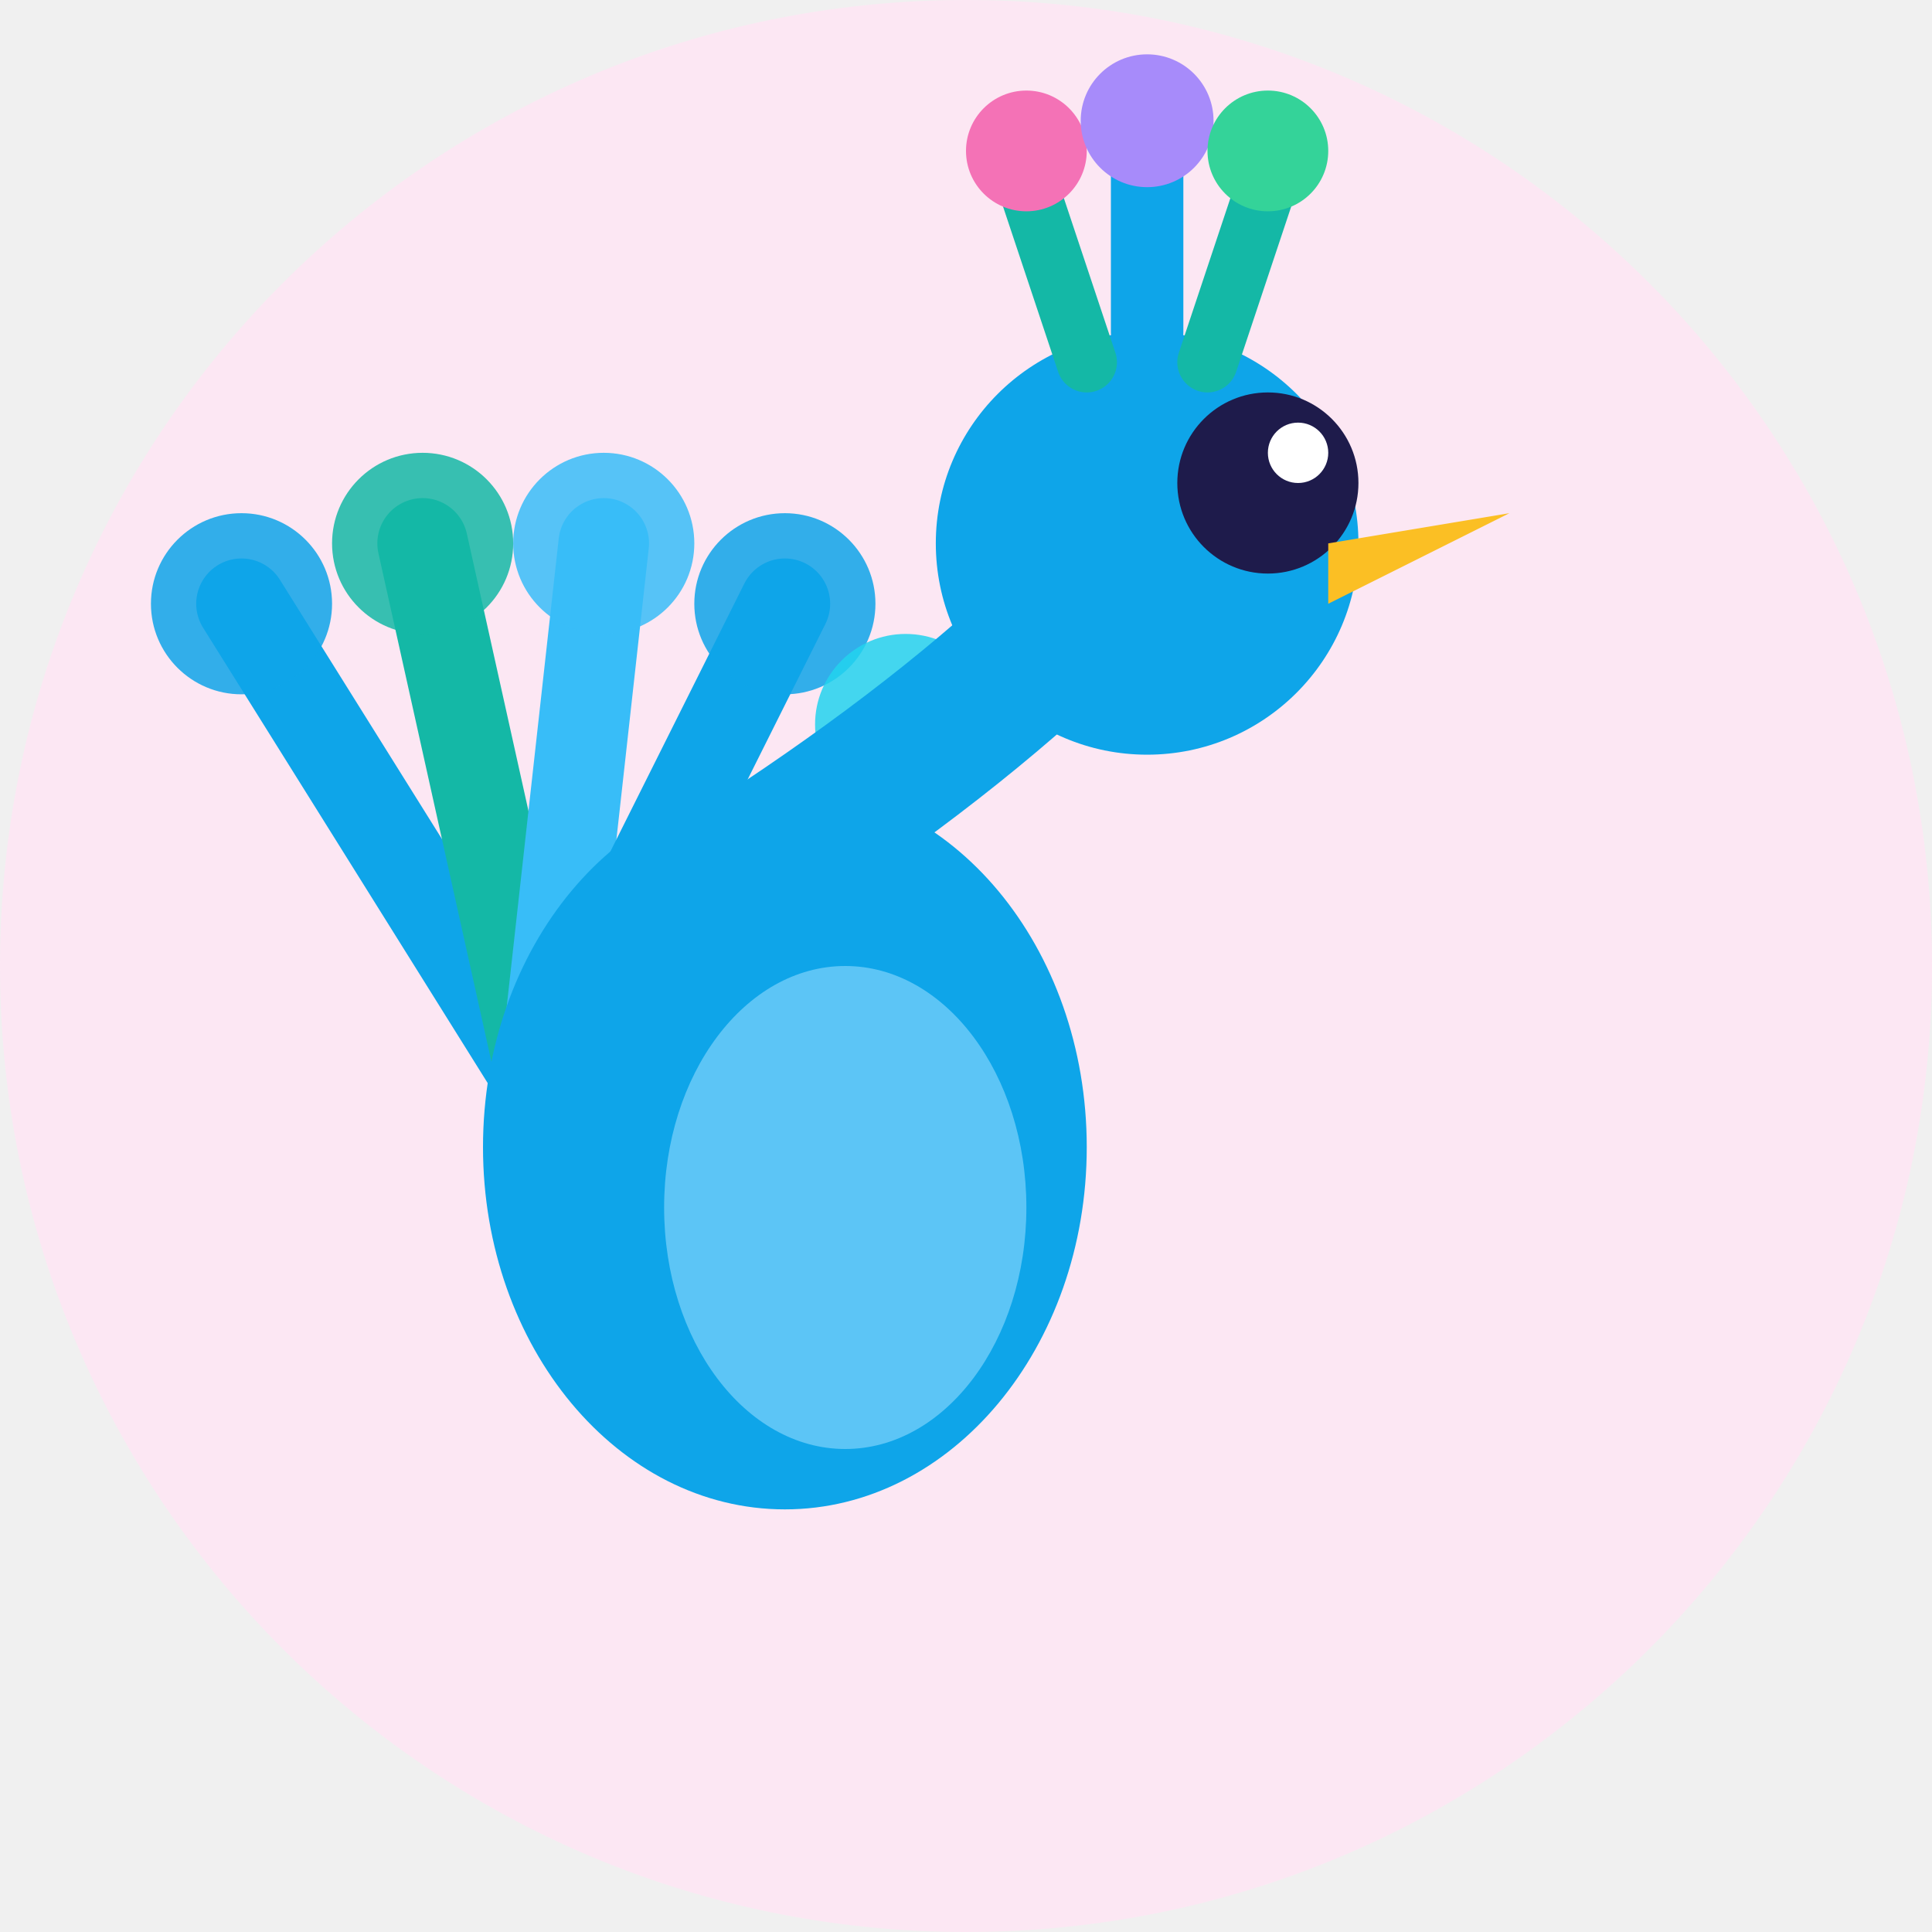
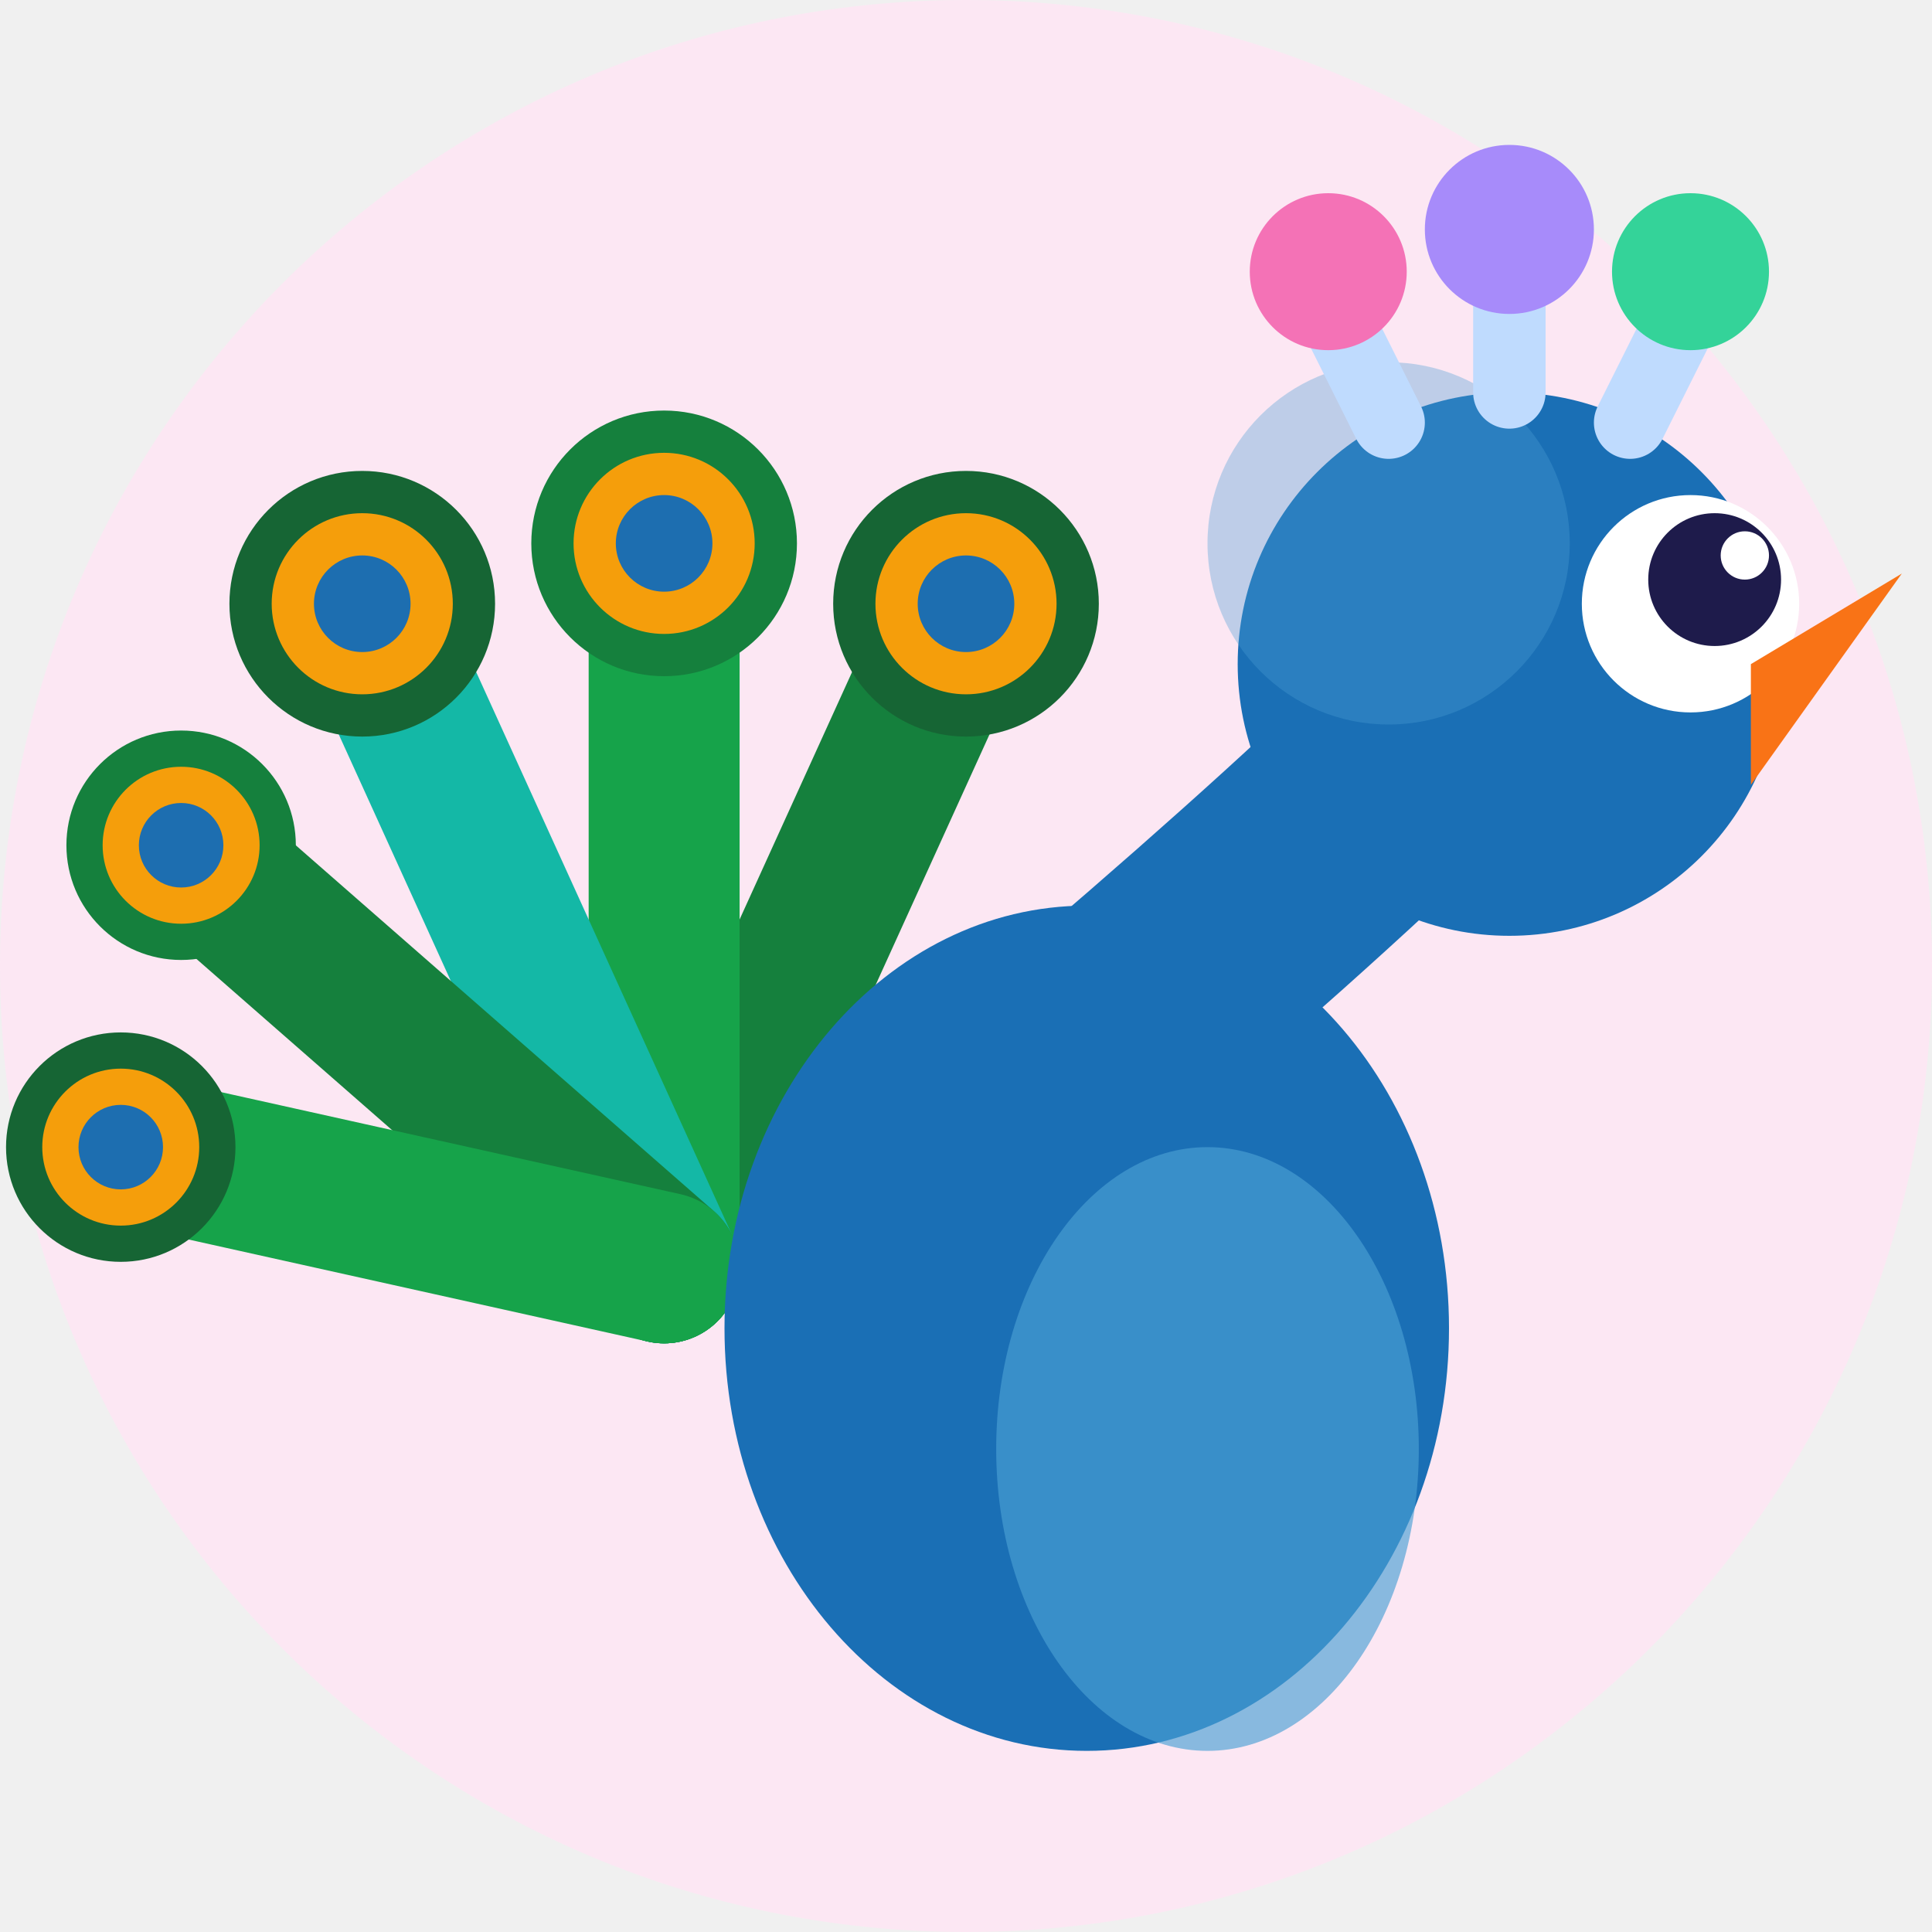
<svg xmlns="http://www.w3.org/2000/svg" viewBox="0 0 32 32">
  <circle cx="16" cy="16" r="16" fill="#fce7f3" />
-   <g transform="translate(9,18)">
-     <line x1="0" y1="0" x2="-5" y2="-8" stroke="#0ea5e9" stroke-width="1.5" stroke-linecap="round" />
-     <line x1="0" y1="0" x2="-2" y2="-9" stroke="#14b8a6" stroke-width="1.5" stroke-linecap="round" />
-     <line x1="0" y1="0" x2="1" y2="-9" stroke="#38bdf8" stroke-width="1.5" stroke-linecap="round" />
-     <line x1="0" y1="0" x2="4" y2="-8" stroke="#0ea5e9" stroke-width="1.5" stroke-linecap="round" />
-     <line x1="0" y1="0" x2="6" y2="-6" stroke="#22d3ee" stroke-width="1.5" stroke-linecap="round" />
-     <circle cx="-5" cy="-8" r="1.5" fill="#0ea5e9" opacity="0.85" />
-     <circle cx="-2" cy="-9" r="1.5" fill="#14b8a6" opacity="0.85" />
-     <circle cx="1" cy="-9" r="1.5" fill="#38bdf8" opacity="0.85" />
-     <circle cx="4" cy="-8" r="1.5" fill="#0ea5e9" opacity="0.85" />
-     <circle cx="6" cy="-6" r="1.5" fill="#22d3ee" opacity="0.85" />
-   </g>
-   <ellipse cx="13" cy="19" rx="5" ry="6" fill="#0ea5e9" />
-   <ellipse cx="14" cy="20" rx="3" ry="4" fill="#7dd3fc" opacity="0.7" />
-   <path d="M 13 14 Q 16 12 18 10" stroke="#0ea5e9" stroke-width="2.5" stroke-linecap="round" fill="none" />
-   <circle cx="19" cy="9" r="3.5" fill="#0ea5e9" />
-   <circle cx="21" cy="8" r="1.5" fill="#1e1b4b" />
-   <circle cx="21.5" cy="7.5" r="0.5" fill="white" />
-   <path d="M 22 9 L 25 8.5 L 22 10 Z" fill="#fbbf24" />
-   <line x1="18" y1="6" x2="17" y2="3" stroke="#14b8a6" stroke-width="1" stroke-linecap="round" />
-   <line x1="19" y1="5.5" x2="19" y2="2.5" stroke="#0ea5e9" stroke-width="1.2" stroke-linecap="round" />
-   <line x1="20" y1="6" x2="21" y2="3" stroke="#14b8a6" stroke-width="1" stroke-linecap="round" />
-   <circle cx="17" cy="2.5" r="1" fill="#f472b6" />
-   <circle cx="19" cy="2" r="1.1" fill="#a78bfa" />
-   <circle cx="21" cy="2.5" r="1" fill="#34d399" />
+   <line x1="11" y1="21" x2="16" y2="10" stroke="#15803d" stroke-width="2.5" stroke-linecap="round" />
+   <line x1="11" y1="21" x2="11" y2="9" stroke="#16a34a" stroke-width="2.5" stroke-linecap="round" />
+   <line x1="11" y1="21" x2="6" y2="10" stroke="#14b8a6" stroke-width="2.5" stroke-linecap="round" />
+   <line x1="11" y1="21" x2="3" y2="14" stroke="#15803d" stroke-width="2.5" stroke-linecap="round" />
+   <line x1="11" y1="21" x2="2" y2="19" stroke="#16a34a" stroke-width="2.5" stroke-linecap="round" />
+   <circle cx="16" cy="10" r="2.2" fill="#166534" />
+   <circle cx="16" cy="10" r="1.5" fill="#f59e0b" />
+   <circle cx="16" cy="10" r="0.8" fill="#1d6eb0" />
+   <circle cx="11" cy="9" r="2.2" fill="#15803d" />
+   <circle cx="11" cy="9" r="1.5" fill="#f59e0b" />
+   <circle cx="11" cy="9" r="0.8" fill="#1d6eb0" />
+   <circle cx="6" cy="10" r="2.2" fill="#166534" />
+   <circle cx="6" cy="10" r="1.5" fill="#f59e0b" />
+   <circle cx="6" cy="10" r="0.8" fill="#1d6eb0" />
+   <circle cx="3" cy="14" r="1.9" fill="#15803d" />
+   <circle cx="3" cy="14" r="1.3" fill="#f59e0b" />
+   <circle cx="3" cy="14" r="0.7" fill="#1d6eb0" />
+   <circle cx="2" cy="19" r="1.9" fill="#166534" />
+   <circle cx="2" cy="19" r="1.3" fill="#f59e0b" />
+   <circle cx="2" cy="19" r="0.7" fill="#1d6eb0" />
+   <ellipse cx="18" cy="22" rx="6" ry="7" fill="#1a6fb5" />
+   <ellipse cx="20" cy="24" rx="3.5" ry="5" fill="#4a9fd4" opacity="0.65" />
+   <path d="M 18.5 17 Q 22 14 24 12" stroke="#1a6fb5" stroke-width="4" stroke-linecap="round" fill="none" />
+   <circle cx="25" cy="11" r="4.5" fill="#1a6fb5" />
+   <circle cx="23" cy="9" r="3" fill="#4a9fd4" opacity="0.35" />
+   <circle cx="28" cy="10" r="1.8" fill="white" />
+   <circle cx="28.4" cy="9.6" r="1.1" fill="#1e1b4b" />
+   <circle cx="28.9" cy="9.2" r="0.4" fill="white" />
+   <path d="M 29 11 L 31.5 9.5 L 29 13 Z" fill="#f97316" />
+   <line x1="23" y1="7" x2="22" y2="5" stroke="#bfdbfe" stroke-width="1.2" stroke-linecap="round" />
+   <line x1="25" y1="6.5" x2="25" y2="4.5" stroke="#bfdbfe" stroke-width="1.2" stroke-linecap="round" />
+   <line x1="27" y1="7" x2="28" y2="5" stroke="#bfdbfe" stroke-width="1.2" stroke-linecap="round" />
+   <circle cx="22" cy="4.5" r="1.3" fill="#f472b6" />
+   <circle cx="25" cy="3.8" r="1.4" fill="#a78bfa" />
+   <circle cx="28" cy="4.5" r="1.3" fill="#34d399" />
</svg>
